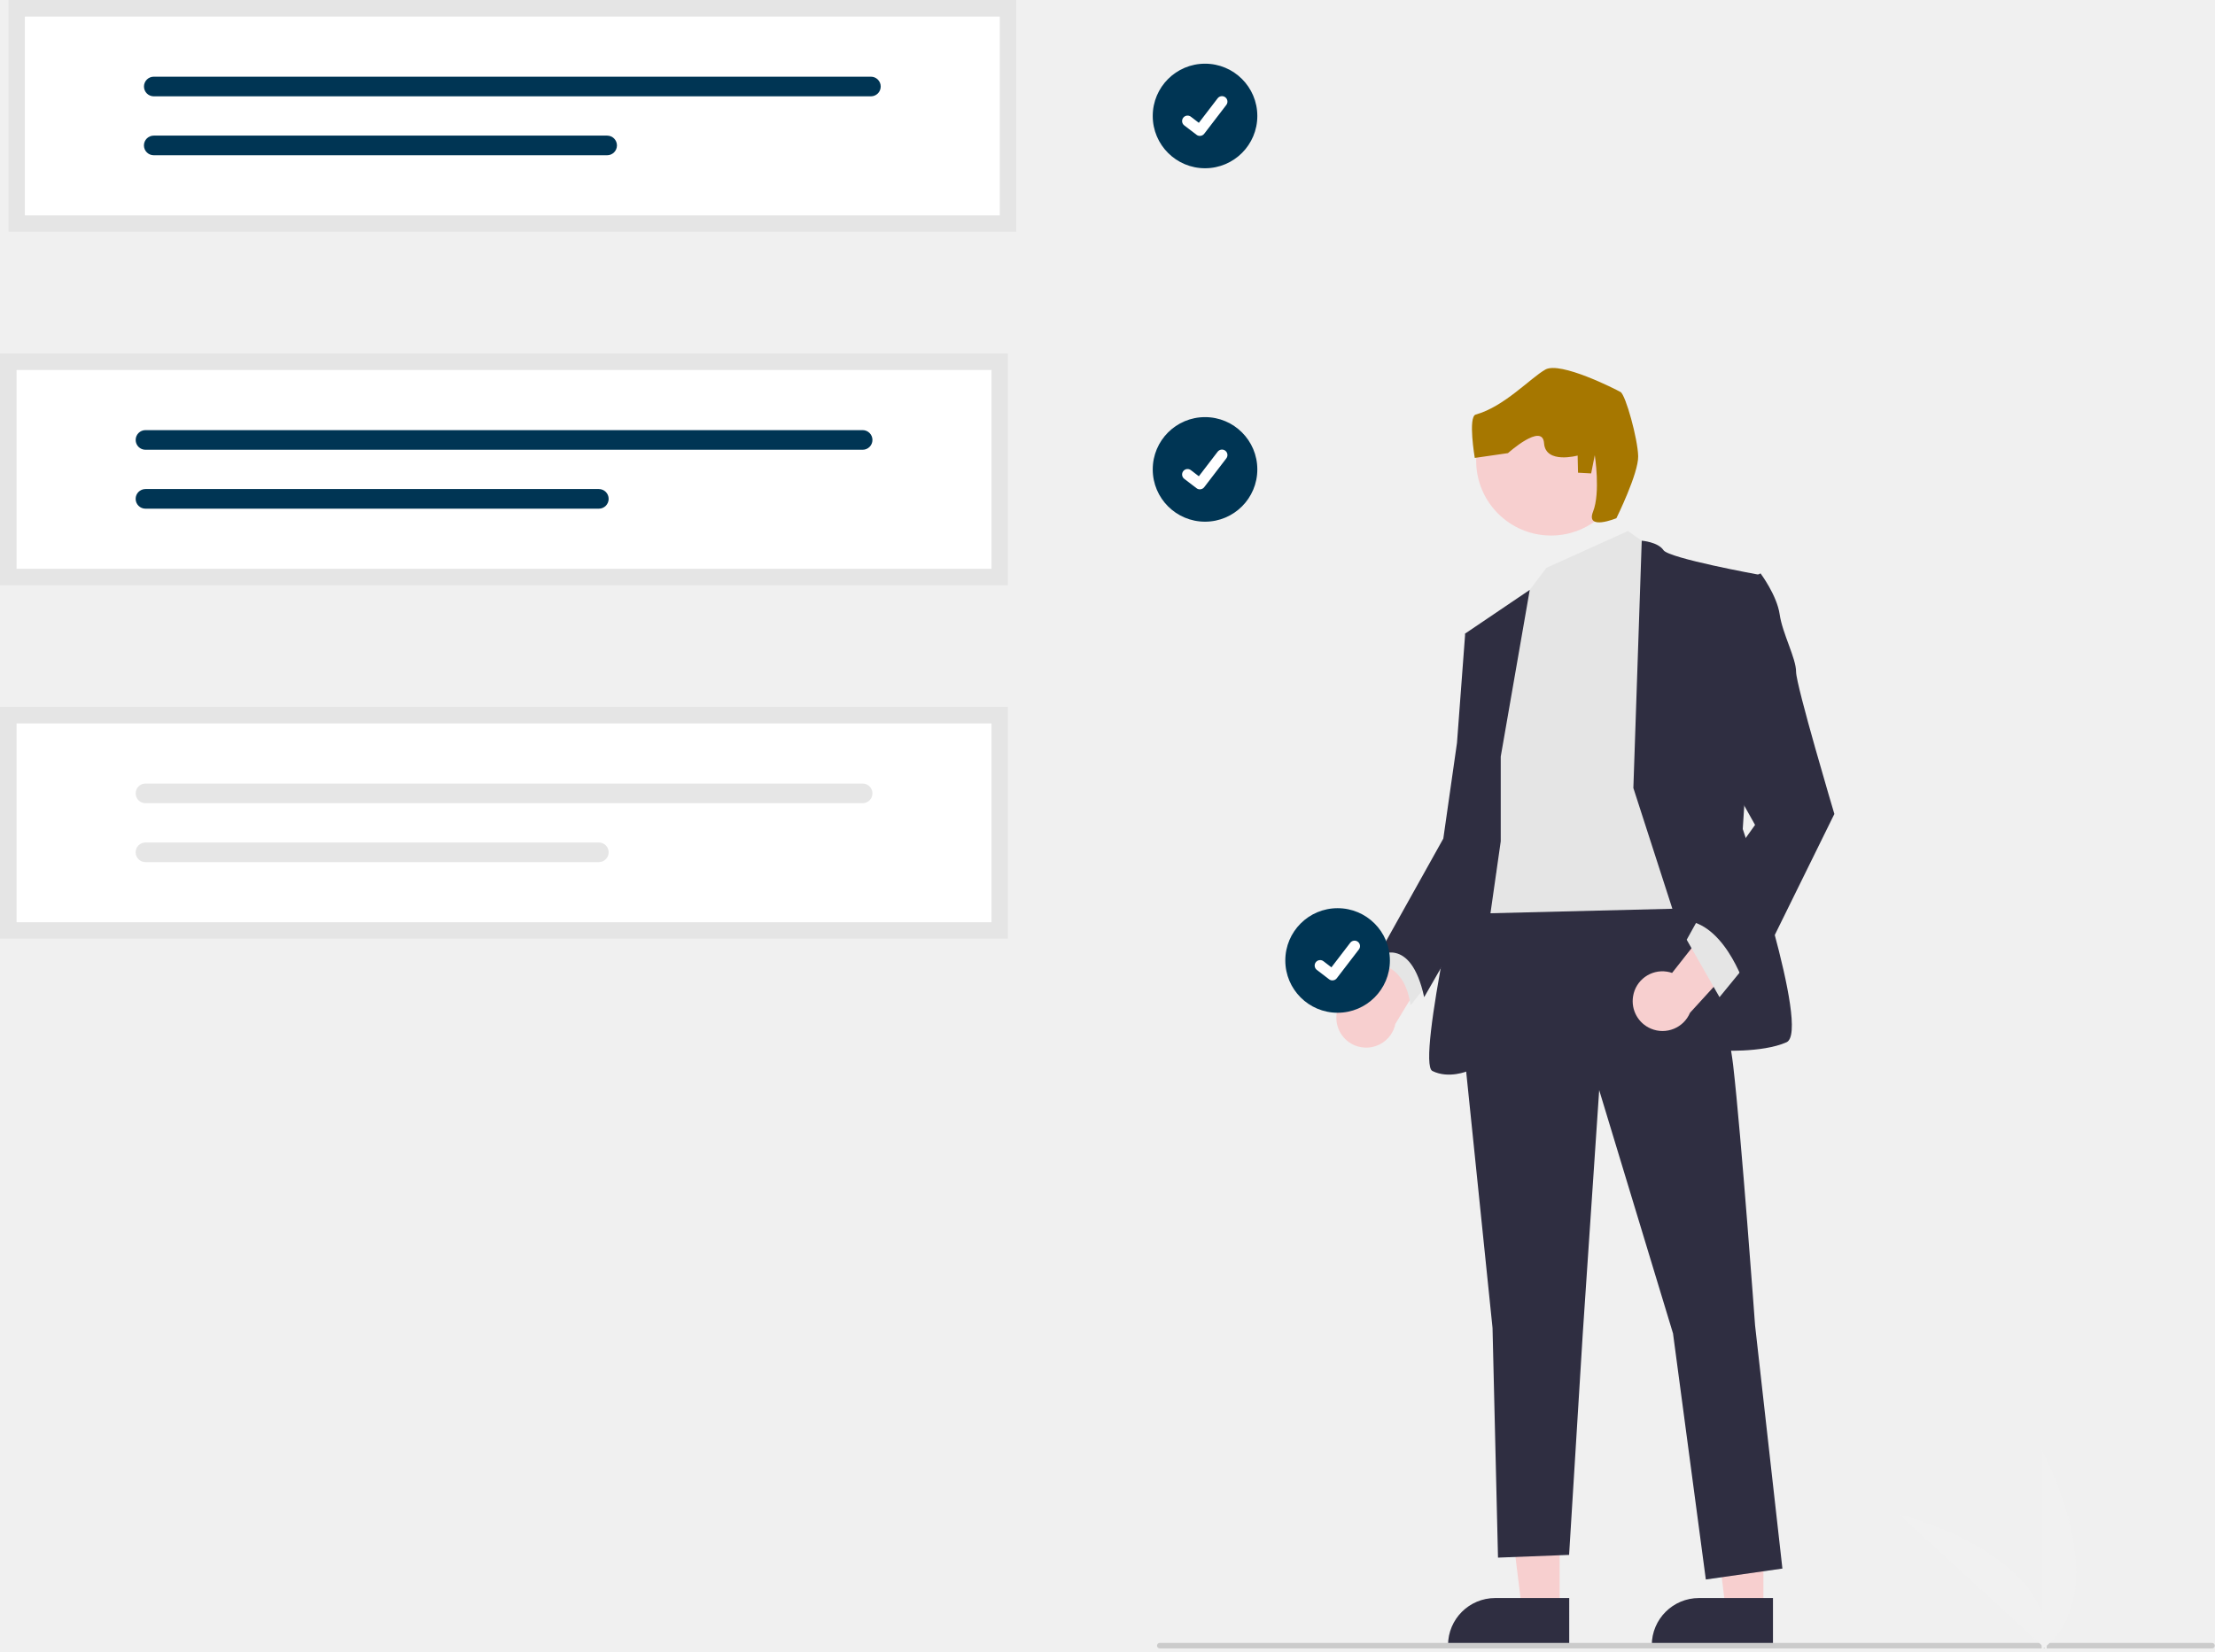
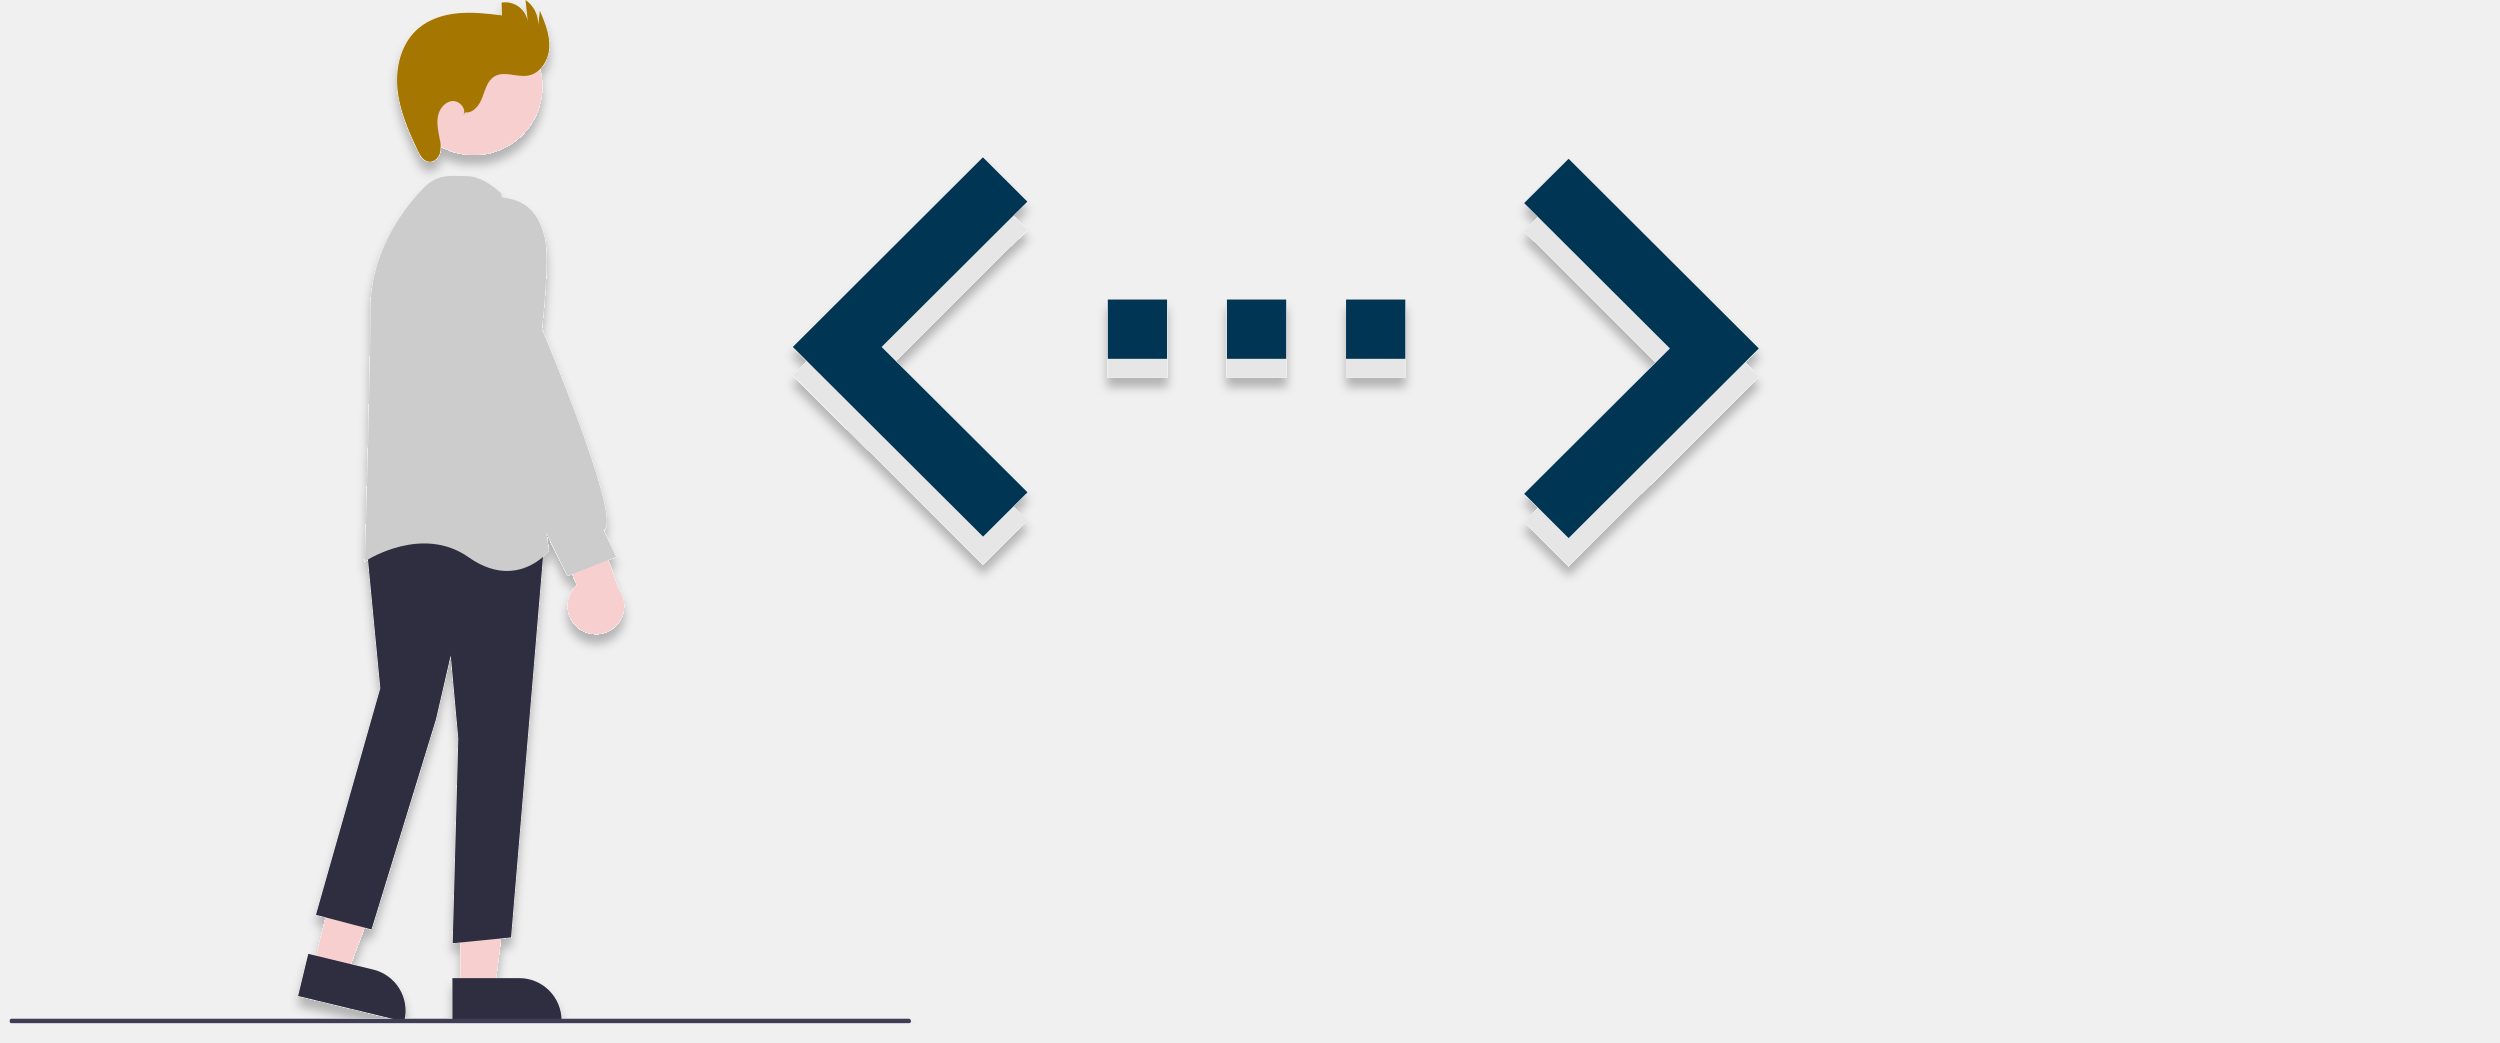
- <svg xmlns="http://www.w3.org/2000/svg" width="802" height="598" viewBox="0 0 802 598" fill="none">
-   <g clip-path="url(#clip0_1_3)">
-     <path d="M436.314 60.934C446.771 60.934 455.248 52.457 455.248 42C455.248 31.543 446.771 23.066 436.314 23.066C425.857 23.066 417.38 31.543 417.38 42C417.38 52.457 425.857 60.934 436.314 60.934Z" fill="#003554" />
-     <path d="M434.438 49.223C434.012 49.224 433.597 49.086 433.256 48.83L433.235 48.814L428.785 45.41C427.919 44.746 427.755 43.505 428.419 42.638C429.084 41.771 430.325 41.607 431.192 42.272L434.074 44.482L440.885 35.596C441.549 34.73 442.79 34.566 443.656 35.23L443.656 35.23L443.656 35.231L443.614 35.29L443.658 35.231C444.523 35.896 444.686 37.136 444.023 38.003L436.012 48.449C435.636 48.937 435.055 49.222 434.439 49.22L434.438 49.223V49.223Z" fill="white" />
-     <path d="M436.314 188.934C446.771 188.934 455.248 180.457 455.248 170C455.248 159.543 446.771 151.066 436.314 151.066C425.857 151.066 417.38 159.543 417.38 170C417.38 180.457 425.857 188.934 436.314 188.934Z" fill="#003554" />
-     <path d="M434.438 177.223C434.012 177.223 433.597 177.086 433.256 176.83L433.235 176.814L428.785 173.41C427.919 172.746 427.755 171.505 428.419 170.638C429.084 169.771 430.325 169.607 431.192 170.272L434.074 172.482L440.885 163.596C441.549 162.73 442.79 162.566 443.656 163.23L443.656 163.23L443.656 163.231L443.614 163.29L443.658 163.231C444.523 163.896 444.686 165.136 444.023 166.003L436.012 176.449C435.636 176.937 435.055 177.222 434.439 177.22L434.438 177.223V177.223Z" fill="white" />
-     <path d="M483.864 368.959C483.632 363.029 488.251 358.033 494.181 357.801C494.813 357.776 495.447 357.807 496.073 357.894L513.414 323.871L523.213 341.127L505.243 370.79C504.037 376.634 498.322 380.393 492.478 379.187C487.589 378.178 484.027 373.949 483.864 368.959L483.864 368.959V368.959Z" fill="#F7CFCF" />
-     <path d="M564.71 583.194L551.101 583.193L544.627 530.702L564.712 530.703L564.71 583.194Z" fill="#F7CFCF" />
-     <path d="M568.18 596.385L524.3 596.384V595.829C524.3 586.396 531.947 578.75 541.379 578.75H541.38L568.181 578.751L568.18 596.385V596.385Z" fill="#2F2E41" />
-     <path d="M638.483 583.194L624.874 583.193L618.4 530.702L638.485 530.703L638.483 583.194Z" fill="#F7CFCF" />
-     <path d="M641.953 596.385L598.073 596.384V595.829C598.074 586.396 605.72 578.75 615.153 578.75H615.154L641.954 578.751L641.953 596.385V596.385Z" fill="#2F2E41" />
-     <path d="M504.767 339.349L498.826 349.25C498.826 349.25 508.727 349.25 510.708 364.102L518.629 354.201L504.767 339.349V339.349Z" fill="#E5E5E5" />
-     <path d="M608.732 318.556C608.732 318.556 624.575 360.142 627.545 385.886C630.516 411.63 635.466 479.95 635.466 479.95L645.368 568.073L617.644 572.034L605.762 482.92L579.028 394.797L573.087 482.92L568.136 563.122L542.392 564.112L540.412 480.94L529.52 374.994L535.461 324.496L608.732 318.556V318.556Z" fill="#2F2E41" />
-     <path d="M589.424 192.312L599.326 199.242L612.198 328.952L531.996 330.932L542.888 240.829L552.789 215.085L559.936 205.636L589.424 192.312Z" fill="#E5E5E5" />
-     <path d="M591.405 285.386L594.435 195.819C594.435 195.819 600.316 196.272 602.297 199.243C604.277 202.213 636.952 208.154 636.952 208.154L631.011 300.238C631.011 300.238 655.765 373.509 646.853 377.469C637.942 381.43 622.099 380.44 622.099 380.44L591.405 285.386V285.386Z" fill="#2F2E41" />
-     <path d="M543.383 273.999L553.886 213.634L530.511 229.442L536.452 273.009L531.501 302.713C531.501 302.713 512.688 384.896 518.629 387.866C524.57 390.837 531.501 387.866 531.501 387.866L543.383 304.693V273.999V273.999Z" fill="#2F2E41" />
-     <path d="M537.442 227.462L530.511 229.442L527.54 269.048L522.589 303.703L498.826 346.28C498.826 346.28 510.708 338.359 515.658 361.132L541.829 315.568L537.442 227.462Z" fill="#2F2E41" />
-     <path d="M591.3 360.839C592.223 354.976 597.724 350.972 603.586 351.896C604.211 351.994 604.826 352.148 605.424 352.354L629.04 322.345L635.303 341.175L611.917 366.785C609.599 372.284 603.263 374.862 597.764 372.544C593.164 370.605 590.491 365.766 591.3 360.839V360.839Z" fill="#F7CFCF" />
-     <path d="M631.506 350.24L622.595 361.132L610.713 340.339L615.663 331.428L631.506 350.24Z" fill="#E5E5E5" />
-     <path d="M629.526 211.619L637.447 207.659C637.447 207.659 643.388 215.58 644.378 222.511C645.368 229.442 650.319 238.353 650.319 243.304C650.319 248.255 664.181 294.792 664.181 294.792L632.496 359.152C632.496 359.152 625.565 335.388 610.713 333.408L635.466 298.753L621.604 273.999L629.526 211.619V211.619Z" fill="#2F2E41" />
-     <path d="M800.921 596.996H419.921C419.369 596.996 418.921 596.548 418.921 595.996C418.921 595.444 419.369 594.996 419.921 594.996H800.921C801.474 594.996 801.921 595.444 801.921 595.996C801.921 596.548 801.474 596.996 800.921 596.996V596.996Z" fill="#CBCBCB" />
-     <path d="M365 212H0V128H365V212Z" fill="white" />
-     <path d="M52.678 155.774C50.714 155.774 49.121 157.367 49.121 159.331C49.121 161.295 50.714 162.887 52.678 162.887H312.337C314.301 162.887 315.894 161.295 315.894 159.331C315.894 157.367 314.301 155.774 312.337 155.774H52.678Z" fill="#003554" />
-     <path d="M52.678 177.113C50.714 177.109 49.118 178.698 49.114 180.662C49.11 182.626 50.699 184.221 52.663 184.226H216.822C218.786 184.226 220.379 182.633 220.379 180.669C220.379 178.705 218.786 177.113 216.822 177.113H52.678V177.113Z" fill="#003554" />
-     <path d="M365 212H0V128H365V212ZM6 206H359V134H6V206Z" fill="#E5E5E5" />
-     <path d="M365 340H0V256H365V340Z" fill="white" />
-     <path d="M52.678 283.774C50.714 283.774 49.121 285.367 49.121 287.331C49.121 289.295 50.714 290.887 52.678 290.887H312.337C314.301 290.887 315.894 289.295 315.894 287.331C315.894 285.367 314.301 283.774 312.337 283.774H52.678Z" fill="#E6E6E6" />
-     <path d="M52.678 305.113C50.714 305.109 49.118 306.698 49.114 308.662C49.11 310.626 50.699 312.222 52.663 312.226H216.822C218.786 312.226 220.379 310.633 220.379 308.669C220.379 306.705 218.786 305.113 216.822 305.113H52.678V305.113Z" fill="#E6E6E6" />
-     <path d="M365 340H0V256H365V340ZM6 334H359V262H6V334Z" fill="#E5E5E5" />
-     <path d="M368 84H3V0H368V84Z" fill="white" />
-     <path d="M55.678 27.774C53.714 27.778 52.124 29.373 52.128 31.337C52.131 33.296 53.719 34.884 55.678 34.887H315.337C317.301 34.884 318.891 33.288 318.887 31.324C318.884 29.365 317.296 27.778 315.337 27.774H55.678V27.774Z" fill="#003554" />
-     <path d="M55.678 49.113C53.714 49.109 52.118 50.698 52.114 52.662C52.11 54.626 53.699 56.221 55.663 56.226H219.822C221.786 56.229 223.381 54.64 223.385 52.676C223.389 50.712 221.799 49.116 219.835 49.113C219.831 49.113 219.826 49.113 219.822 49.113H55.678V49.113Z" fill="#003554" />
-     <path d="M368 84H3V0H368V84ZM9 78H362V6H9V78Z" fill="#E5E5E5" />
-     <path d="M739.248 597.457V525.117C739.248 525.117 767.44 576.403 739.248 597.457Z" fill="#F1F1F1" />
-     <path d="M740.99 597.445L687.7 548.523C687.7 548.523 744.545 562.439 740.99 597.445Z" fill="#F1F1F1" />
-     <path d="M484.314 366.78C494.771 366.78 503.248 358.303 503.248 347.846C503.248 337.389 494.771 328.912 484.314 328.912C473.857 328.912 465.38 337.389 465.38 347.846C465.38 358.303 473.857 366.78 484.314 366.78Z" fill="#003554" />
-     <path d="M482.438 355.068C482.012 355.069 481.597 354.931 481.256 354.676L481.235 354.66L476.785 351.256C475.919 350.591 475.755 349.35 476.419 348.484C477.084 347.617 478.325 347.453 479.192 348.117L482.074 350.328L488.885 341.442C489.549 340.576 490.79 340.412 491.656 341.076L491.656 341.077L491.614 341.135L491.658 341.077C492.523 341.742 492.686 342.982 492.023 343.848L484.012 354.295C483.636 354.783 483.055 355.068 482.439 355.066L482.438 355.068V355.068Z" fill="white" />
-     <path d="M561.587 193.953C576.555 193.953 588.69 181.819 588.69 166.85C588.69 151.881 576.555 139.747 561.587 139.747C546.618 139.747 534.484 151.881 534.484 166.85C534.484 181.819 546.618 193.953 561.587 193.953Z" fill="#F7CFCF" />
-     <path d="M585.262 187.674C585.262 187.674 593.289 171.417 593.146 165.21C593.004 159.003 588.618 143.032 586.767 141.979C584.916 140.925 564.957 130.792 559.548 133.838C554.139 136.885 544.62 147.307 534.353 150.126C531.449 150.924 533.984 165.842 533.984 165.842L545.999 164.104C545.999 164.104 558.525 152.857 559.067 160.516C559.608 168.174 571.224 164.984 571.224 164.984L571.367 171.191L576.122 171.447L577.431 164.841C577.431 164.841 579.567 178.308 576.806 185.312C574.045 192.316 585.262 187.674 585.262 187.674V187.674Z" fill="#A67700" />
+ <svg xmlns="http://www.w3.org/2000/svg" width="1062" height="443" viewBox="0 0 1062 443" fill="none">
+   <g clip-path="url(#clip0_4_207)" filter="url(#filter0_d_4_207)">
+     <path d="M647.457 221.721L709.39 159.977L647.457 98.233L666.339 79.414L747.154 159.977L666.339 240.54L647.457 221.721Z" fill="#E6E6E6" />
+     <path d="M495.771 135.207H470.595V160.383H495.771V135.207Z" fill="#E6E6E6" />
+     <path d="M596.979 135.207H571.803V160.383H596.979V135.207Z" fill="#E6E6E6" />
+     <path d="M546.375 135.207H521.199V160.383H546.375V135.207Z" fill="#E6E6E6" />
+     <path d="M436.482 221.092L374.486 159.348L436.419 97.604L417.537 78.785L336.785 159.348L417.6 239.911L436.482 221.092Z" fill="#E6E6E6" />
+     <path d="M647.457 209.763L709.39 148.019L647.457 86.274L666.339 67.455L747.154 148.019L666.339 228.582L647.457 209.763Z" fill="#003554" />
+     <path d="M470.595 152.424H495.771V127.248H470.595L470.595 152.424ZM596.979 127.248H571.803V152.424H596.979V127.248ZM521.199 152.424H546.375V127.248H521.199V152.424Z" fill="#003554" />
+     <path d="M436.482 209.133L374.486 147.389L436.419 85.645L417.537 66.826L336.785 147.389L417.6 227.952L436.482 209.133Z" fill="#003554" />
+     <path d="M133.305 410.449L147.399 413.856L167.248 361.117L146.447 356.088L133.305 410.449Z" fill="#F7CFCF" />
+     <path d="M126.632 423.105L130.96 405.203L158.534 411.869C163.175 412.996 167.179 415.918 169.667 419.994C172.156 424.07 172.927 428.966 171.81 433.609L171.714 434.003L126.632 423.105Z" fill="#2F2E41" />
+     <path d="M195.696 420.05L210.196 420.049L217.093 364.122L195.694 364.123L195.696 420.05Z" fill="#F7CFCF" />
+     <path d="M192.183 415.501L220.552 415.5H220.553C225.33 415.5 229.911 417.398 233.289 420.776C236.667 424.153 238.565 428.735 238.565 433.512V433.917L192.184 433.919L192.183 415.501Z" fill="#2F2E41" />
+     <path d="M192.294 400.697L194.677 313.69L191.466 278.409L185.201 305.56L157.821 394.845L134.218 388.634L161.554 292.363L155.617 230.615L172.674 219.65L172.904 219.692L231.183 230.434L217.105 398.217L192.294 400.697Z" fill="#2F2E41" />
+     <path d="M215.359 242.547C210.665 242.547 205.177 241.036 199.067 236.723C179.516 222.924 156.204 237.768 155.971 237.918L155.024 238.534L155.057 237.405C155.081 236.602 157.422 156.694 157.422 130.981C157.422 104.415 174.754 85.019 180.067 79.707C185.281 74.492 189.668 74.608 195.221 74.752C196.178 74.776 197.176 74.803 198.225 74.803C205.483 74.803 212.539 81.776 212.836 82.072L212.977 82.215L213.004 82.413L233.142 234.044L232.988 234.24C232.895 234.359 226.282 242.547 215.359 242.547Z" fill="#CCCCCC" />
+     <path d="M226.796 50.736C234.491 36.66 229.318 19.01 215.241 11.315C201.164 3.62 183.514 8.793 175.819 22.87C168.124 36.947 173.298 54.597 187.374 62.292C201.451 69.987 219.101 64.813 226.796 50.736Z" fill="#F7CFCF" />
+     <path d="M245.775 266.826C244.401 265.761 243.277 264.408 242.482 262.862C241.688 261.315 241.242 259.613 241.176 257.876C241.11 256.138 241.426 254.408 242.101 252.806C242.777 251.204 243.795 249.769 245.085 248.603L228.589 209.692L250.188 213.668L262.542 250.009C264.357 252.305 265.267 255.188 265.098 258.11C264.93 261.033 263.695 263.792 261.629 265.865C259.562 267.938 256.807 269.181 253.885 269.358C250.963 269.535 248.077 268.634 245.775 266.826V266.826Z" fill="#F7CFCF" />
+     <path d="M241.103 244.677L211.295 183.87L198.225 138.105L198.236 98.347C198.265 98.19 201.338 82.725 212.726 83.794C223.052 84.795 228.614 89.844 231.323 100.679C233.624 109.883 230.477 137.189 230.172 139.765C232.17 144.503 262.148 215.93 257.185 224.531C257 224.866 256.729 225.147 256.401 225.344L261.713 236.559L241.103 244.677Z" fill="#CCCCCC" />
+     <path d="M197.593 47.747C201.076 48.2 203.702 44.637 204.921 41.344C206.139 38.051 207.067 34.217 210.095 32.438C214.231 30.007 219.523 32.93 224.253 32.128C229.594 31.223 233.067 25.562 233.339 20.151C233.612 14.74 231.458 9.536 229.346 4.547L228.608 10.747C228.707 8.646 228.264 6.554 227.324 4.672C226.383 2.791 224.975 1.182 223.235 0L224.186 9.098C223.984 7.842 223.535 6.64 222.867 5.558C222.199 4.477 221.323 3.538 220.291 2.795C219.259 2.053 218.091 1.522 216.853 1.232C215.615 0.943 214.332 0.9 213.077 1.108L213.227 6.528C207.058 5.795 200.834 5.06 194.646 5.619C188.459 6.178 182.228 8.136 177.538 12.211C170.523 18.307 167.961 28.344 168.821 37.598C169.681 46.852 173.501 55.545 177.482 63.942C178.484 66.055 179.869 68.439 182.192 68.709C184.279 68.95 186.189 67.206 186.837 65.208C187.337 63.157 187.318 61.014 186.781 58.974C186.194 55.855 185.454 52.666 186.006 49.541C186.558 46.415 188.806 43.327 191.957 42.944C195.108 42.561 198.332 46.162 196.817 48.951L197.593 47.747Z" fill="#A67700" />
+     <path d="M386 434.745H5C4.735 434.745 4.48 434.64 4.293 434.453C4.105 434.265 4 434.011 4 433.745C4 433.48 4.105 433.226 4.293 433.038C4.48 432.851 4.735 432.745 5 432.745H386C386.265 432.745 386.52 432.851 386.707 433.038C386.895 433.226 387 433.48 387 433.745C387 434.011 386.895 434.265 386.707 434.453C386.52 434.64 386.265 434.745 386 434.745Z" fill="#3F3D56" />
  </g>
  <defs>
-     <clipPath id="clip0_1_3">
-       <rect width="801.921" height="597.457" fill="white" />
+     <filter id="filter0_d_4_207" x="0" y="0" width="1066" height="442.745" filterUnits="userSpaceOnUse" color-interpolation-filters="sRGB">
+       <feFlood flood-opacity="0" result="BackgroundImageFix" />
+       <feColorMatrix in="SourceAlpha" type="matrix" values="0 0 0 0 0 0 0 0 0 0 0 0 0 0 0 0 0 0 127 0" result="hardAlpha" />
+       <feOffset dy="4" />
+       <feGaussianBlur stdDeviation="2" />
+       <feComposite in2="hardAlpha" operator="out" />
+       <feColorMatrix type="matrix" values="0 0 0 0 0 0 0 0 0 0 0 0 0 0 0 0 0 0 0.25 0" />
+       <feBlend mode="normal" in2="BackgroundImageFix" result="effect1_dropShadow_4_207" />
+       <feBlend mode="normal" in="SourceGraphic" in2="effect1_dropShadow_4_207" result="shape" />
+     </filter>
+     <clipPath id="clip0_4_207">
+       <rect width="1058" height="434.745" fill="white" transform="translate(4)" />
    </clipPath>
  </defs>
</svg>
